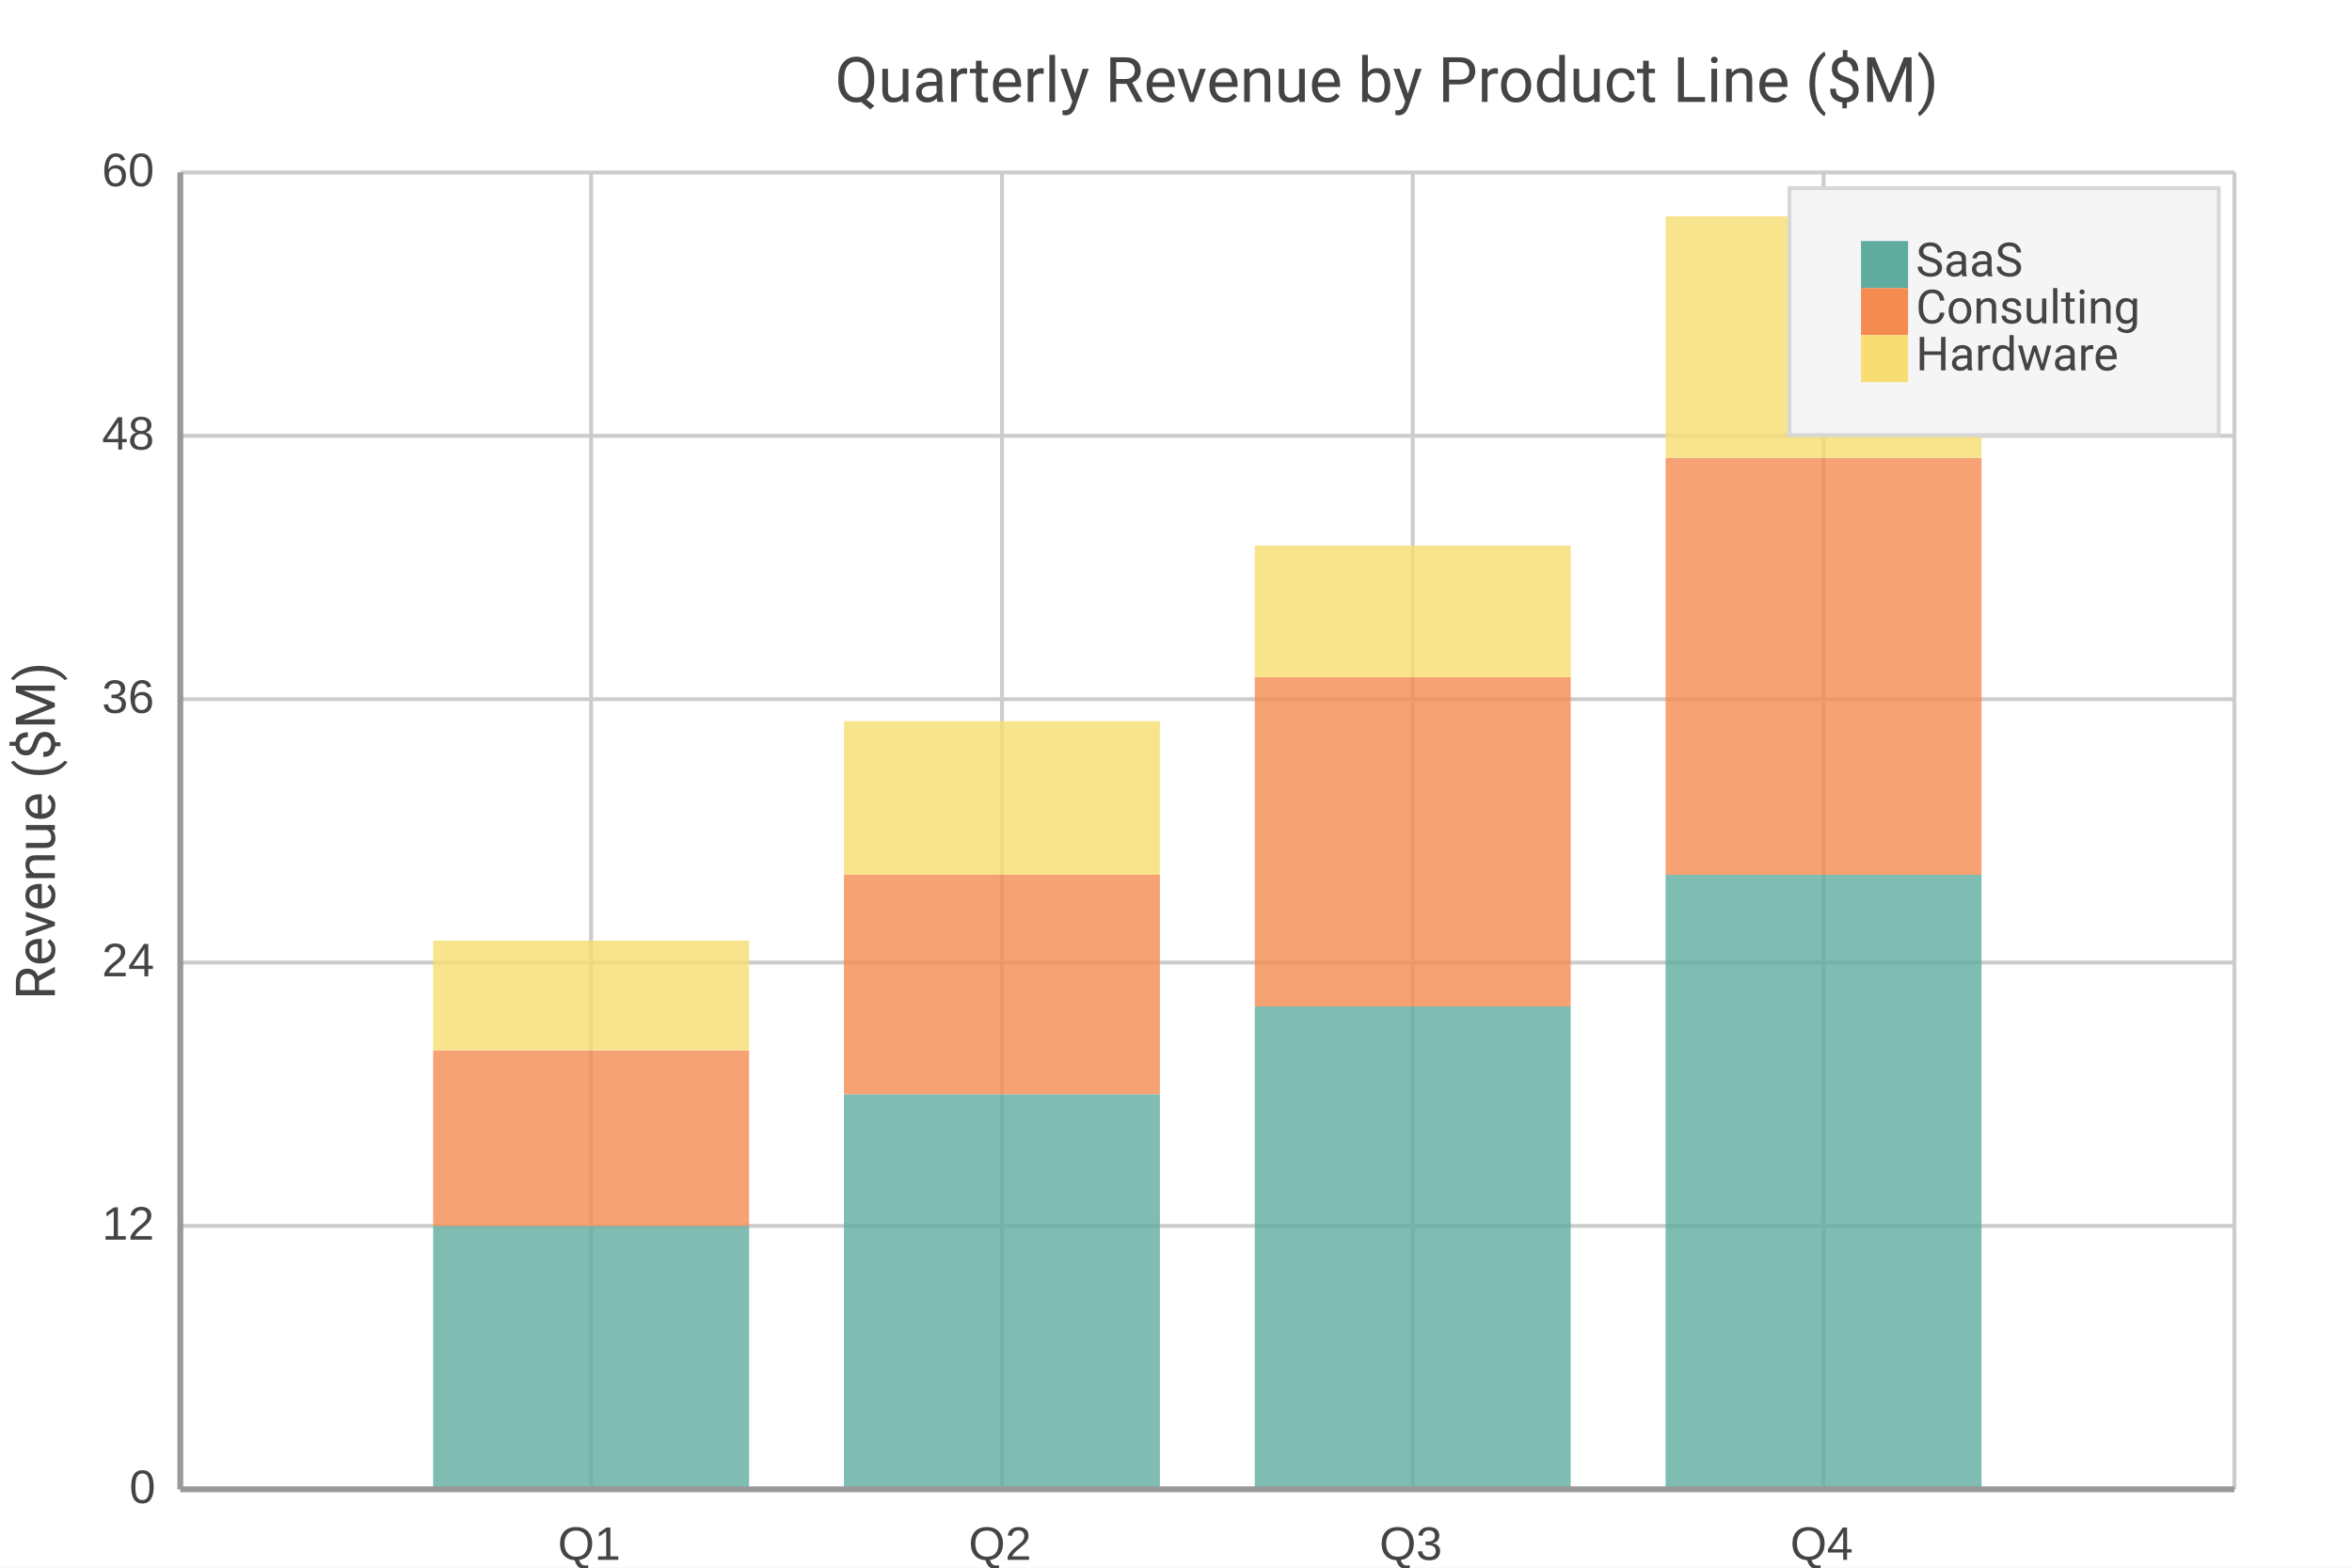
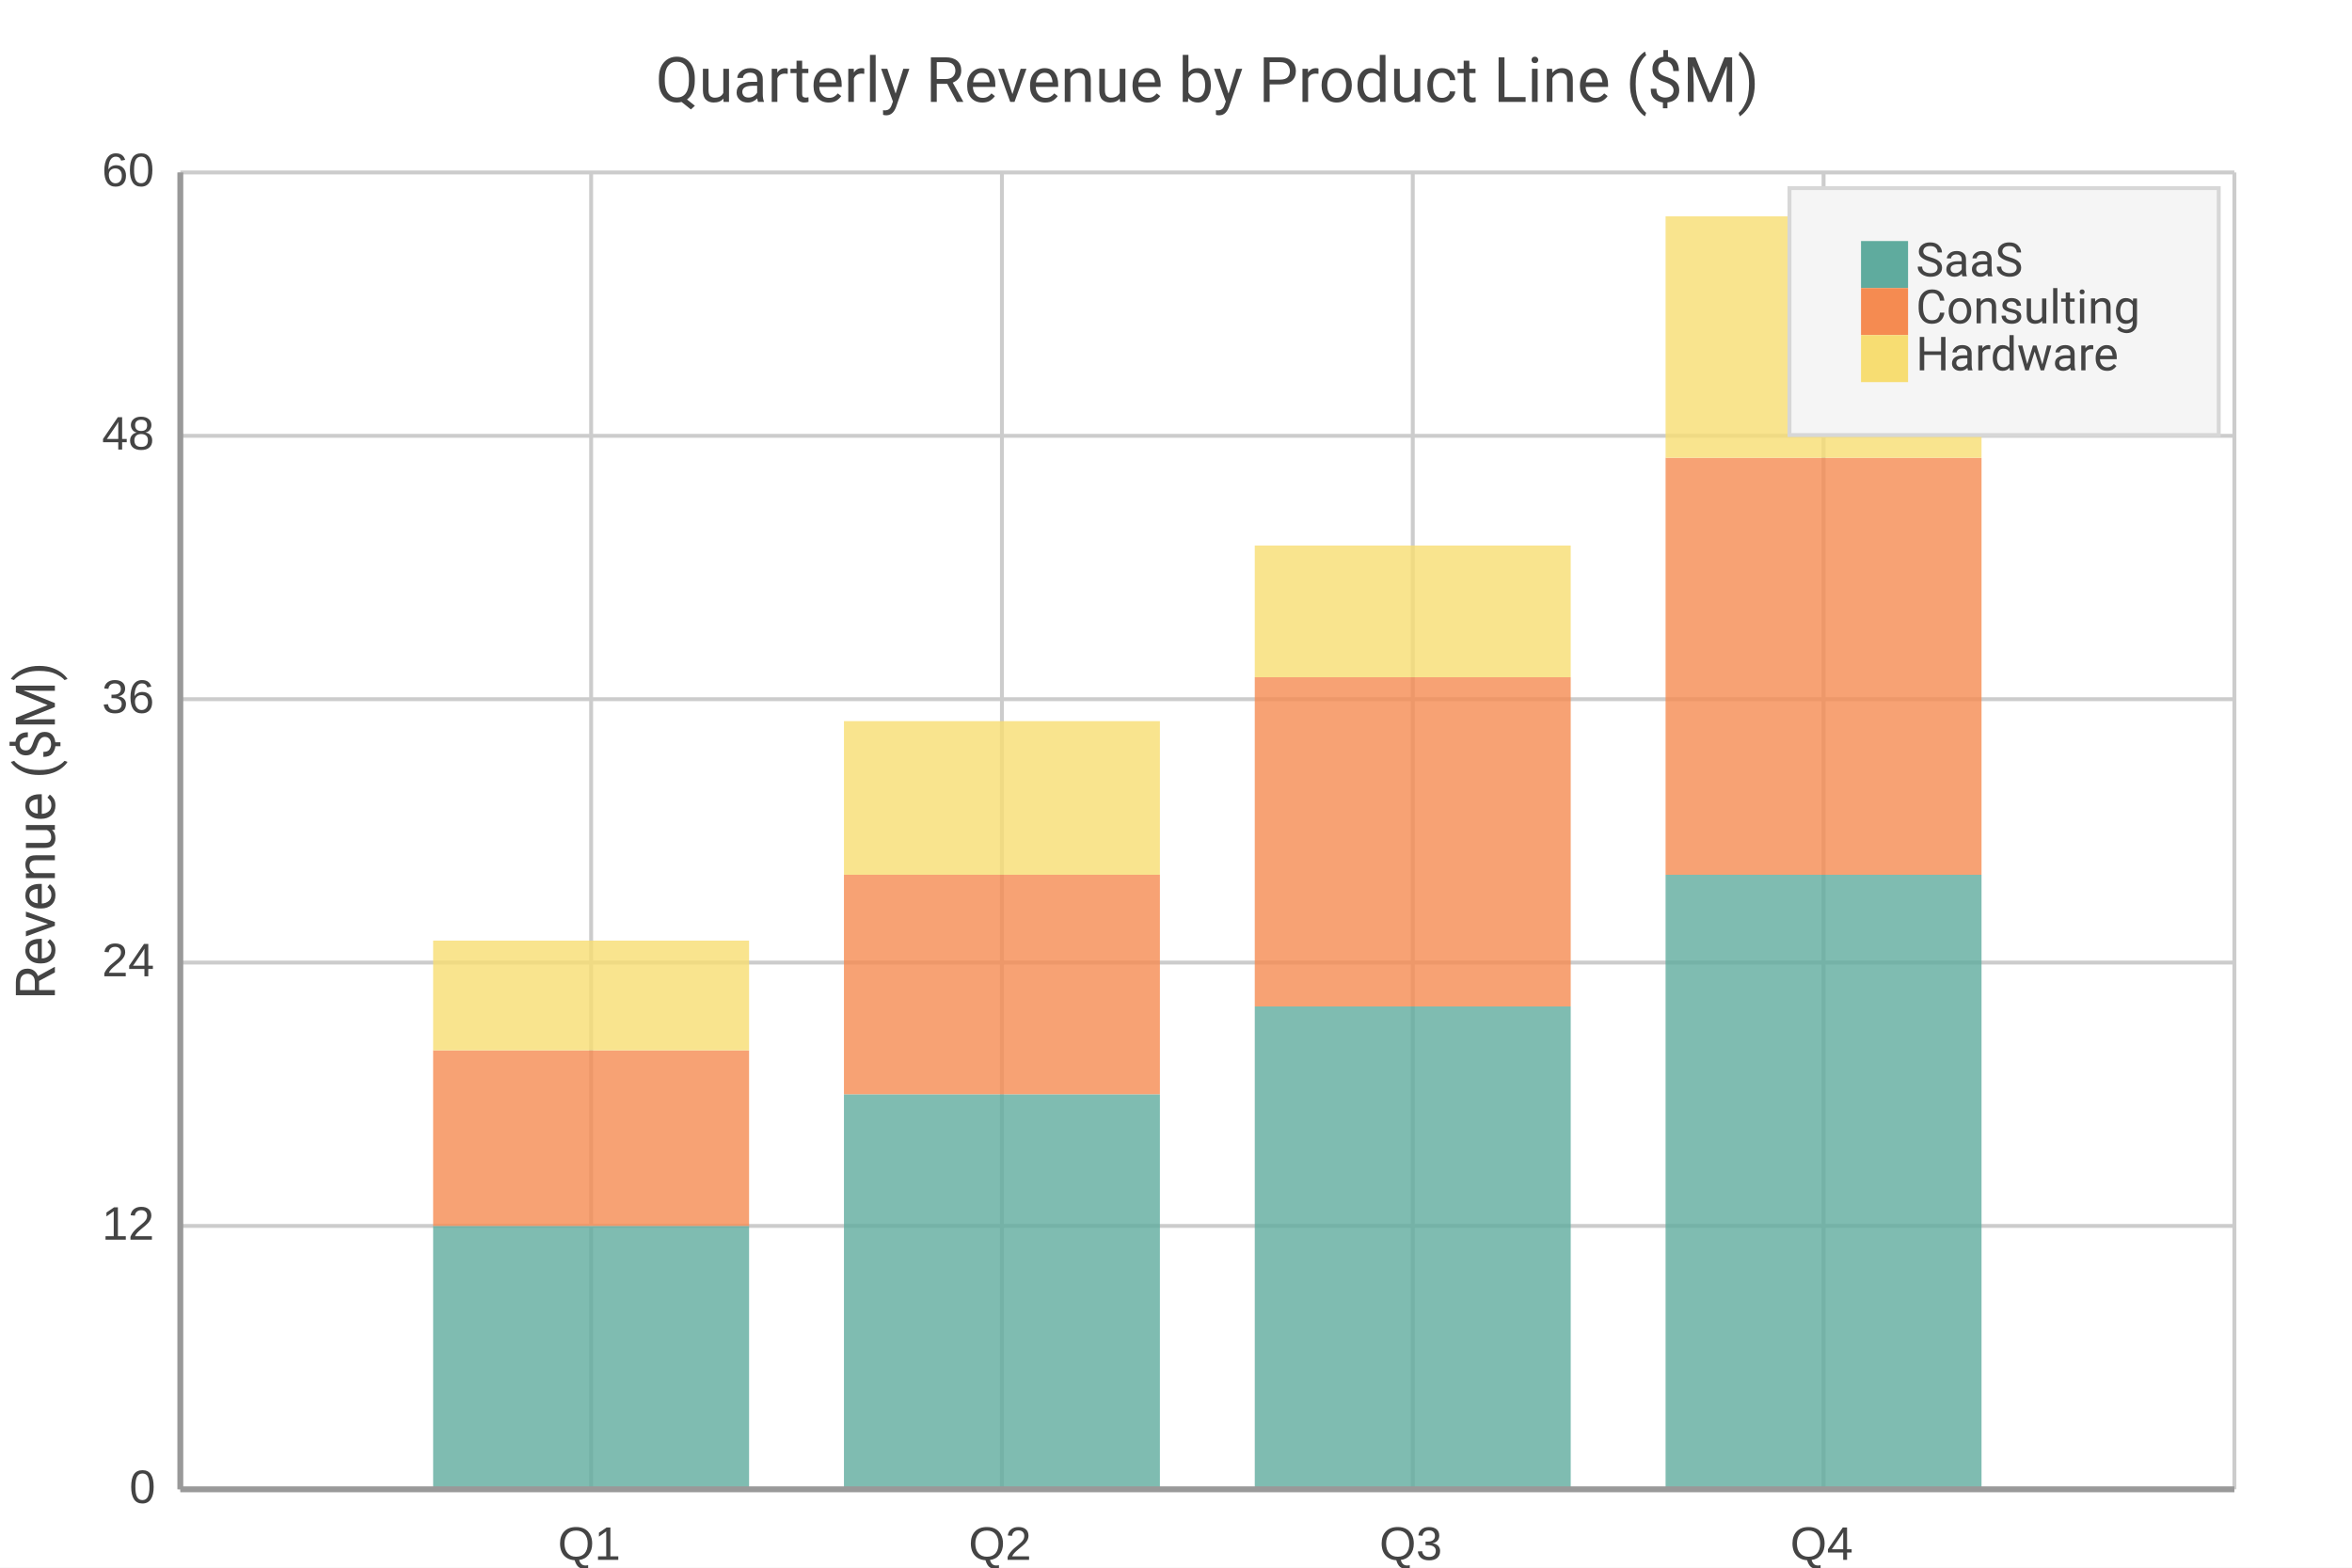
<svg xmlns="http://www.w3.org/2000/svg" width="600" height="400" viewBox="0 0 600 400">
  <path fill="#FFFFFF" d="M0 0 h600 v400 h-600 v-400Z" />
-   <text transform="translate(-95.0, 16.0)" fill="#444444" font-family="Roboto" font-weight="normal" font-size="16" x="308.0" y="10.0">Quarterly Revenue by Product Line ($M)</text>
+   <text transform="translate(0, 16.0)" fill="#444444" font-family="Roboto" font-weight="normal" font-size="16" text-anchor="middle" x="308.0" y="10.0">Quarterly Revenue by Product Line ($M)</text>
  <defs>
    <clipPath id="plot-clip">
      <rect x="0" y="0" width="524.0" height="336.0" />
    </clipPath>
  </defs>
  <g>
    <path stroke="#CCCCCC" stroke-dasharray="None" d="M0 0.0 h524.0 M0 67.2 h524.0 M0 134.4 h524.0 M0 201.6 h524.0 M0 268.8 h524.0 M0 336.0 h524.0" transform="translate(46.0, 44.0)" />
    <g font-size="12" font-family="Arial" fill="#444444" transform="translate(40.0, 44.0)">
      <text x="0" y="0.0" transform="translate(-14, 3.5)">60</text>
      <text x="0" y="67.2" transform="translate(-14, 3.5)">48</text>
      <text x="0" y="134.4" transform="translate(-14, 3.5)">36</text>
      <text x="0" y="201.6" transform="translate(-14, 3.5)">24</text>
      <text x="0" y="268.8" transform="translate(-14, 3.5)">12</text>
      <text x="0" y="336.0" transform="translate(-7, 3.5)">0</text>
    </g>
  </g>
  <g>
    <path stroke="#CCCCCC" stroke-dasharray="None" d="M0.0 0 v336.0 M104.8 0 v336.0 M209.6 0 v336.0 M314.4 0 v336.0 M419.2 0 v336.0 M524.0 0 v336.0" transform="translate(46.0, 44.0)" />
    <g font-size="12" font-family="Arial" fill="#444444" transform="translate(46.0, 62.0)">
      <text x="0.0" y="336.0" transform="translate(-2.0, 0)"> </text>
      <text x="104.8" y="336.0" transform="translate(-8.5, 0)">Q1</text>
      <text x="209.6" y="336.0" transform="translate(-8.5, 0)">Q2</text>
      <text x="314.4" y="336.0" transform="translate(-8.5, 0)">Q3</text>
      <text x="419.2" y="336.0" transform="translate(-8.5, 0)">Q4</text>
      <text x="524.0" y="336.0" transform="translate(-2.0, 0)"> </text>
    </g>
  </g>
  <g opacity="0.8" transform="translate(-30.0, -20.0) rotate(180, 300.0, 200.0) scale(-1, 1) translate(-524.0, 0) translate(-40.30769, 0)">
    <path d="M104.8 0.0 h80.6 v67.2 h-80.6 v-67.2Z M209.6 0.0 h80.6 v100.8 h-80.6 v-100.8Z M314.4 0.0 h80.6 v123.2 h-80.6 v-123.2Z M419.2 0.0 h80.6 v156.8 h-80.6 v-156.8Z" fill="#5fab9e" />
    <path d="M104.8 67.2 h80.6 v44.8 h-80.6 v-44.8Z M209.6 100.8 h80.6 v56.0 h-80.6 v-56.0Z M314.4 123.2 h80.6 v84.0 h-80.6 v-84.0Z M419.2 156.8 h80.6 v106.4 h-80.6 v-106.4Z" fill="#f58b51" />
    <path d="M104.8 112.0 h80.6 v28.0 h-80.6 v-28.0Z M209.6 156.8 h80.6 v39.2 h-80.6 v-39.2Z M314.4 207.2 h80.6 v33.6 h-80.6 v-33.6Z M419.2 263.2 h80.6 v61.6 h-80.6 v-61.6Z" fill="#f7dd72" />
  </g>
  <g>
    <rect transform="translate(-18.25, -10.5)" x="474.75" y="58.5" width="109.5" height="63.0" fill="#f5f5f5" stroke="#d7d7d7" />
    <g>
      <rect y="61.5" x="474.75" width="12" height="12" fill="#5fab9e" />
      <text y="70.5" x="488.75" font-size="12" font-family="Roboto" fill="#444444">SaaS</text>
    </g>
    <g>
      <rect y="73.5" x="474.75" width="12" height="12" fill="#f58b51" />
      <text y="82.5" x="488.75" font-size="12" font-family="Roboto" fill="#444444">Consulting</text>
    </g>
    <g>
      <rect y="85.5" x="474.75" width="12" height="12" fill="#f7dd72" />
      <text y="94.5" x="488.75" font-size="12" font-family="Roboto" fill="#444444">Hardware</text>
    </g>
  </g>
  <path d="M46.0 44.0 v336.0 M46.0 380.0 h524.0" stroke="#999" stroke-width="1.5" fill="none" />
  <text x="14" y="212.0" fill="#444444" font-size="14" font-family="Roboto" text-anchor="middle" transform="rotate(-90, 14, 212.0)">Revenue ($M)</text>
</svg>
